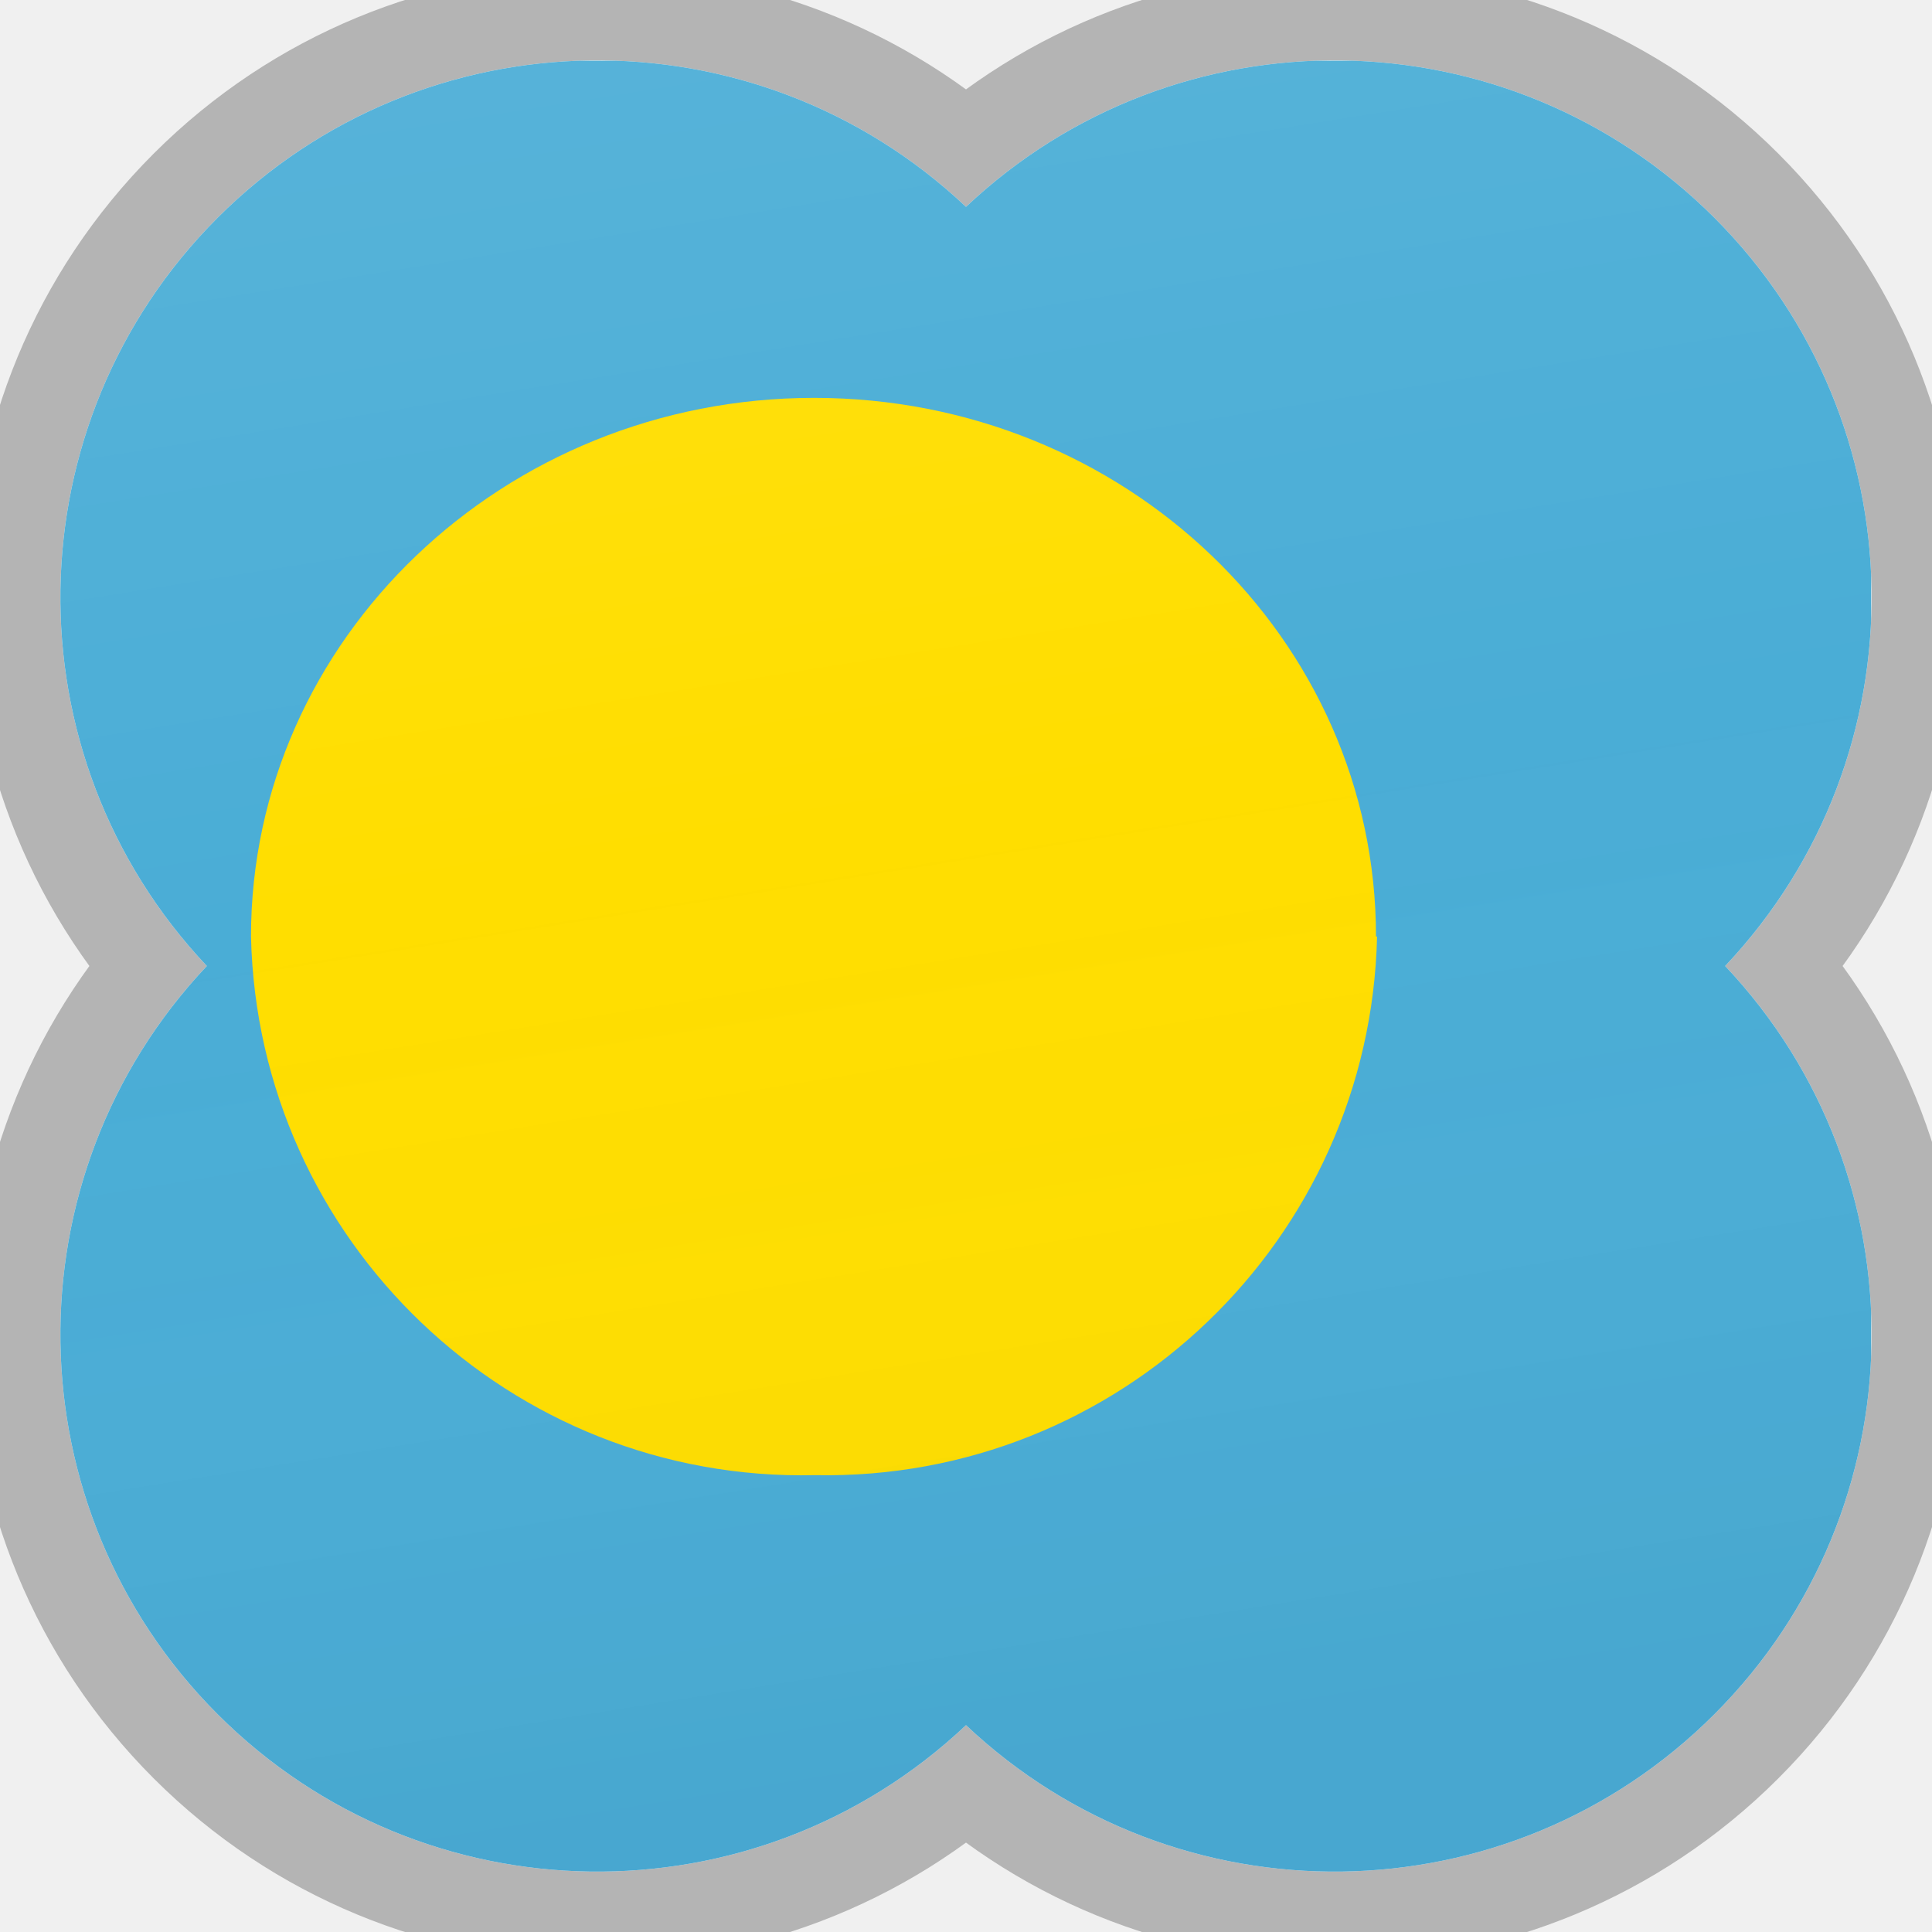
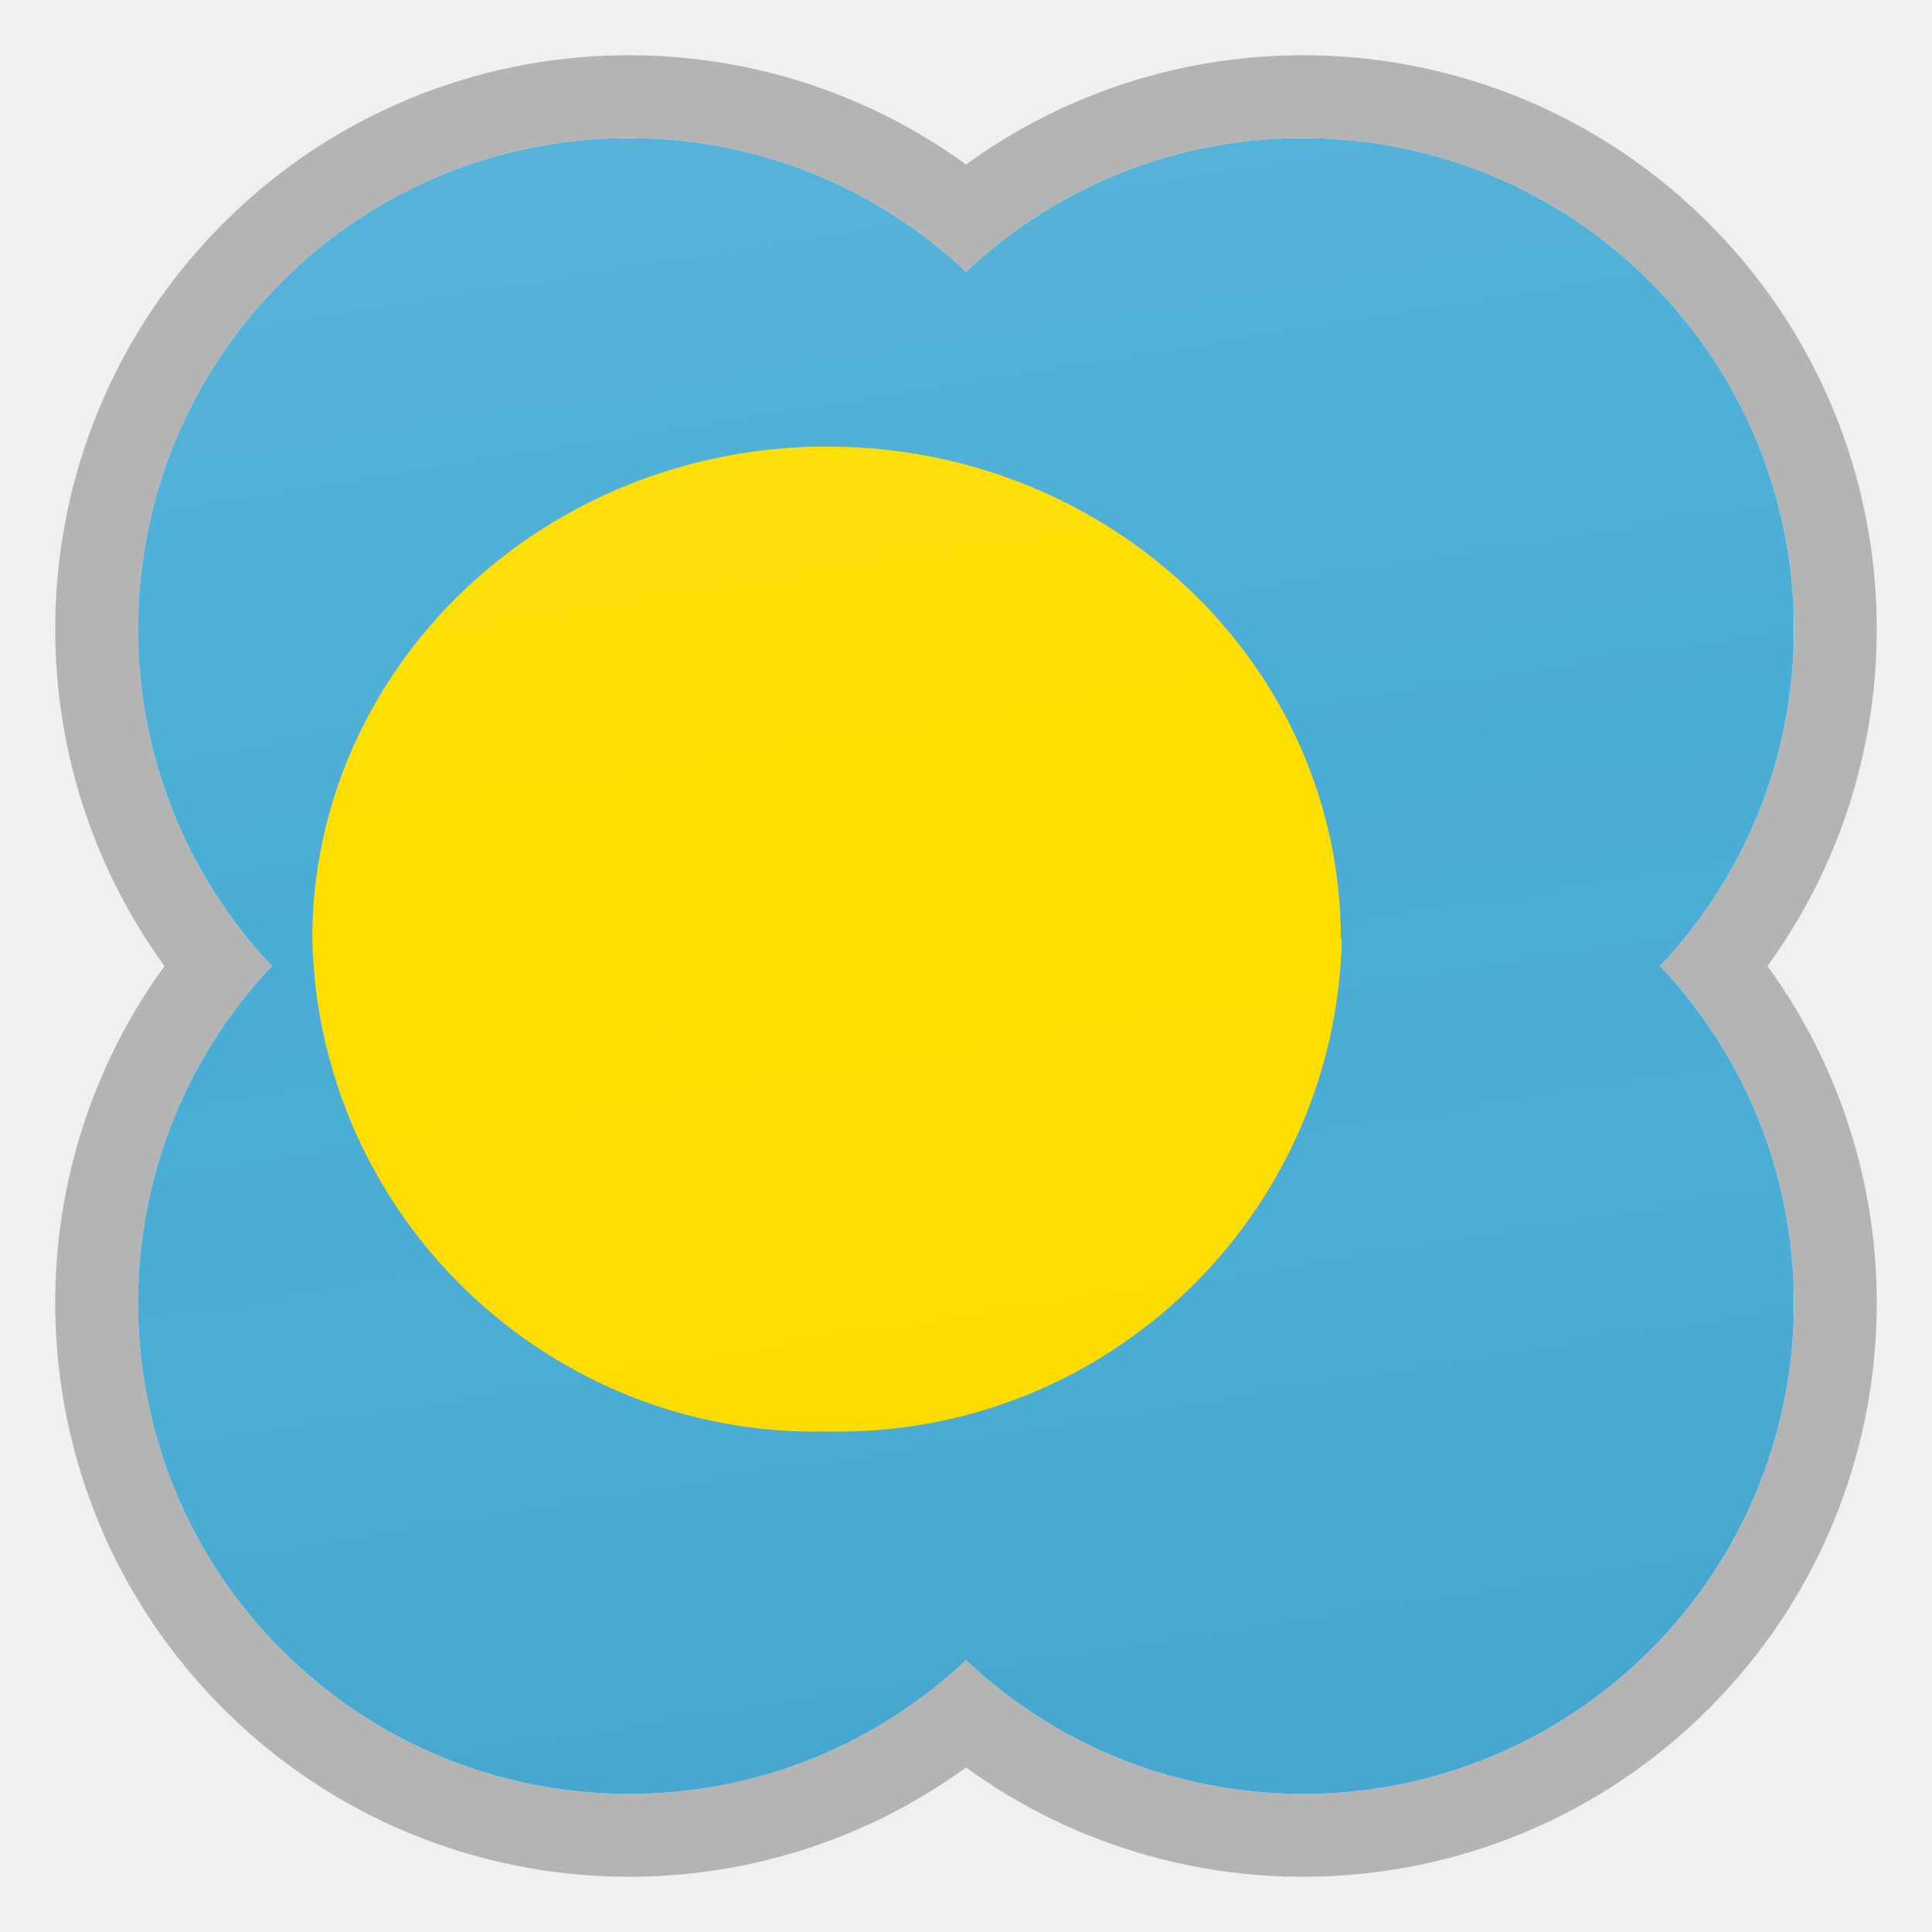
- <svg xmlns="http://www.w3.org/2000/svg" viewBox="0 0 512 512" width="512" height="512" role="img" aria-labelledby="petal-soft-pw-title">
+ <svg xmlns="http://www.w3.org/2000/svg" viewBox="-24 -24 560 560" width="560" height="560" role="img" aria-labelledby="petal-soft-pw-title">
  <defs>
    <path id="petal-soft-pw-shape" d="M 256 54.811 A 142.322 142.322 0 0 1 457.189 256 A 142.322 142.322 0 0 1 256 457.189 A 142.322 142.322 0 0 1 54.811 256 A 142.322 142.322 0 0 1 256 54.811 Z" />
    <clipPath id="petal-soft-pw-clip" clipPathUnits="userSpaceOnUse">
      <path d="M 256 54.811 A 142.322 142.322 0 0 1 457.189 256 A 142.322 142.322 0 0 1 256 457.189 A 142.322 142.322 0 0 1 54.811 256 A 142.322 142.322 0 0 1 256 54.811 Z" />
    </clipPath>
    <linearGradient id="petal-soft-pw-shade" x1="0" y1="0" x2="0.16" y2="1">
      <stop offset="0%" stop-color="#ffffff" stop-opacity=".075" />
      <stop offset="48%" stop-color="#ffffff" stop-opacity="0" />
      <stop offset="100%" stop-color="#151a2b" stop-opacity=".038" />
    </linearGradient>
    <clipPath id="petal-soft-pw-source-pw-a">
      <path fill-opacity=".7" d="M61.7 4.2h170.8V175H61.7z" />
    </clipPath>
  </defs>
  <path d="M 256 54.811 A 142.322 142.322 0 0 1 457.189 256 A 142.322 142.322 0 0 1 256 457.189 A 142.322 142.322 0 0 1 54.811 256 A 142.322 142.322 0 0 1 256 54.811 Z" fill="none" stroke="currentColor" stroke-width="48" stroke-opacity="0.25" stroke-linejoin="round" />
  <g clip-path="url(#petal-soft-pw-clip)">
    <path d="M 256 54.811 A 142.322 142.322 0 0 1 457.189 256 A 142.322 142.322 0 0 1 256 457.189 A 142.322 142.322 0 0 1 54.811 256 A 142.322 142.322 0 0 1 256 54.811 Z" fill="#fff" />
    <g transform="translate(16, 16) scale(0.9375)">
      <g fill-rule="evenodd" stroke-width="1pt" clip-path="url(#petal-soft-pw-source-pw-a)" transform="translate(-185 -12.5)scale(2.9973)">
        <path fill="#4aadd6" d="M0 4.2h301.2V175H0z" />
        <path fill="#ffde00" d="M185.9 86.8a52 52 0 0 1-53 50.8 52 52 0 0 1-53.2-50.8c0-28 23.8-50.8 53.1-50.8s53 22.7 53 50.8z" />
      </g>
    </g>
    <path d="M 256 54.811 A 142.322 142.322 0 0 1 457.189 256 A 142.322 142.322 0 0 1 256 457.189 A 142.322 142.322 0 0 1 54.811 256 A 142.322 142.322 0 0 1 256 54.811 Z" fill="url(#petal-soft-pw-shade)" />
  </g>
</svg>
